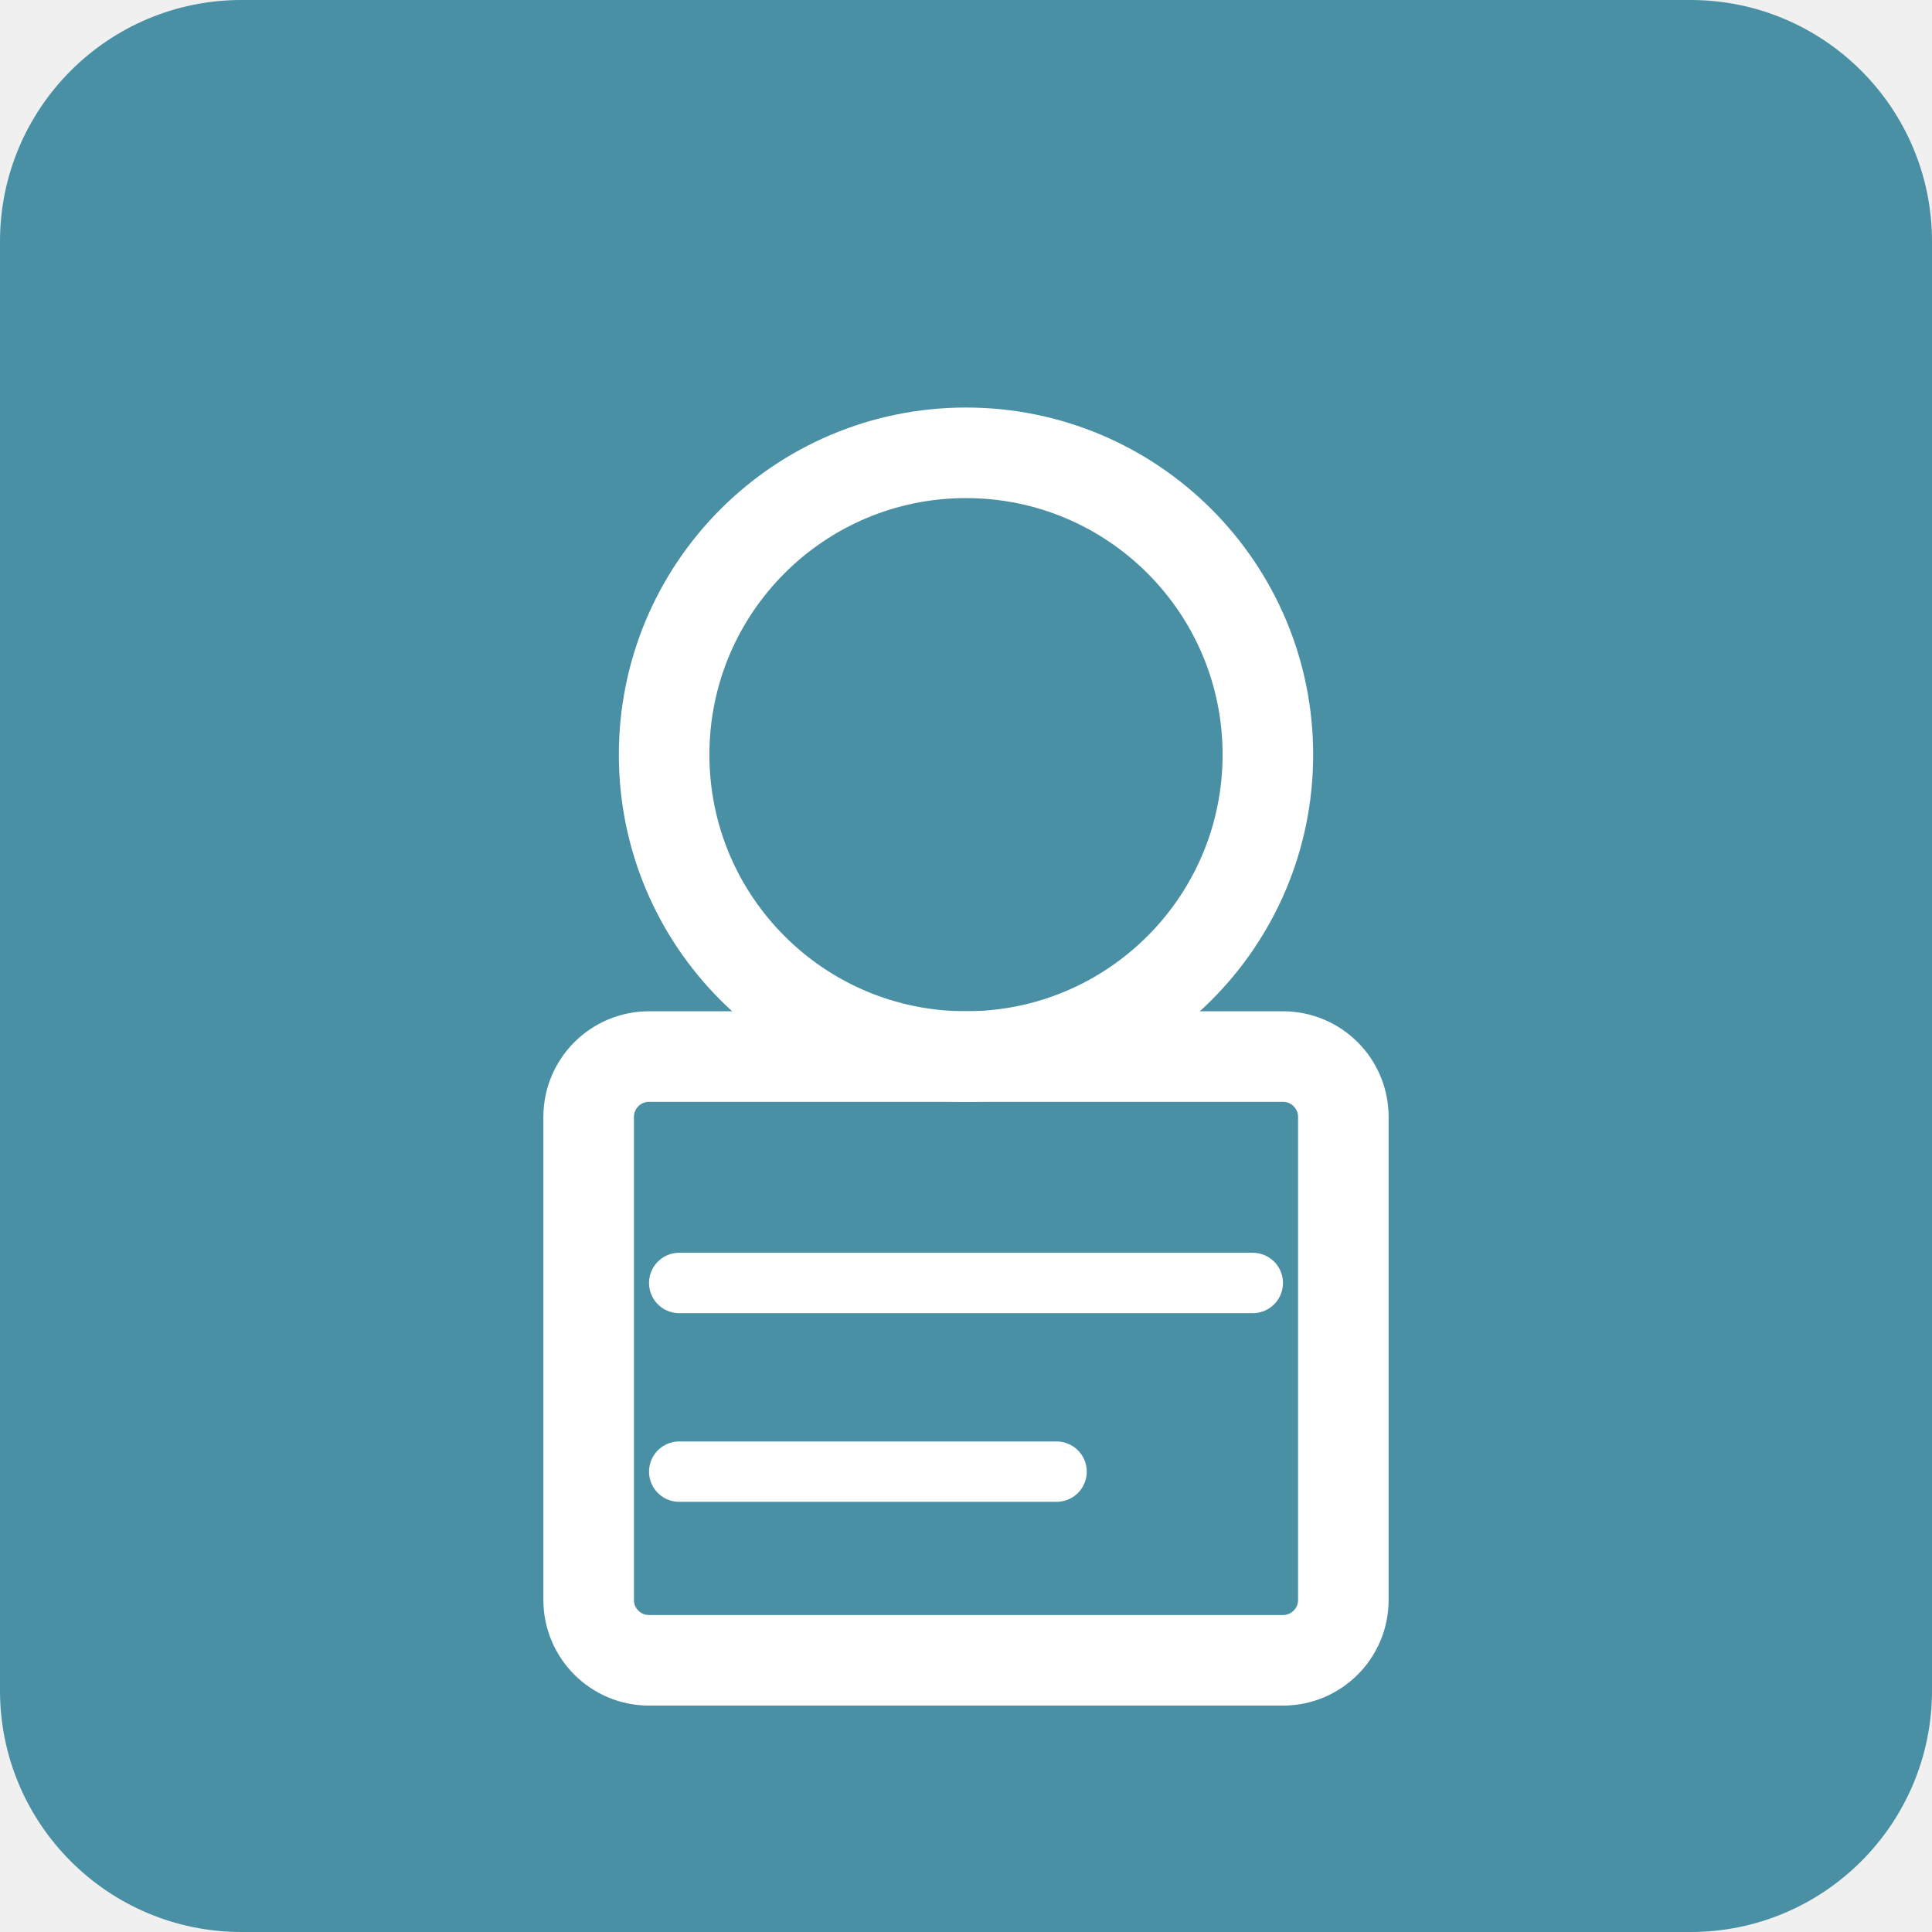
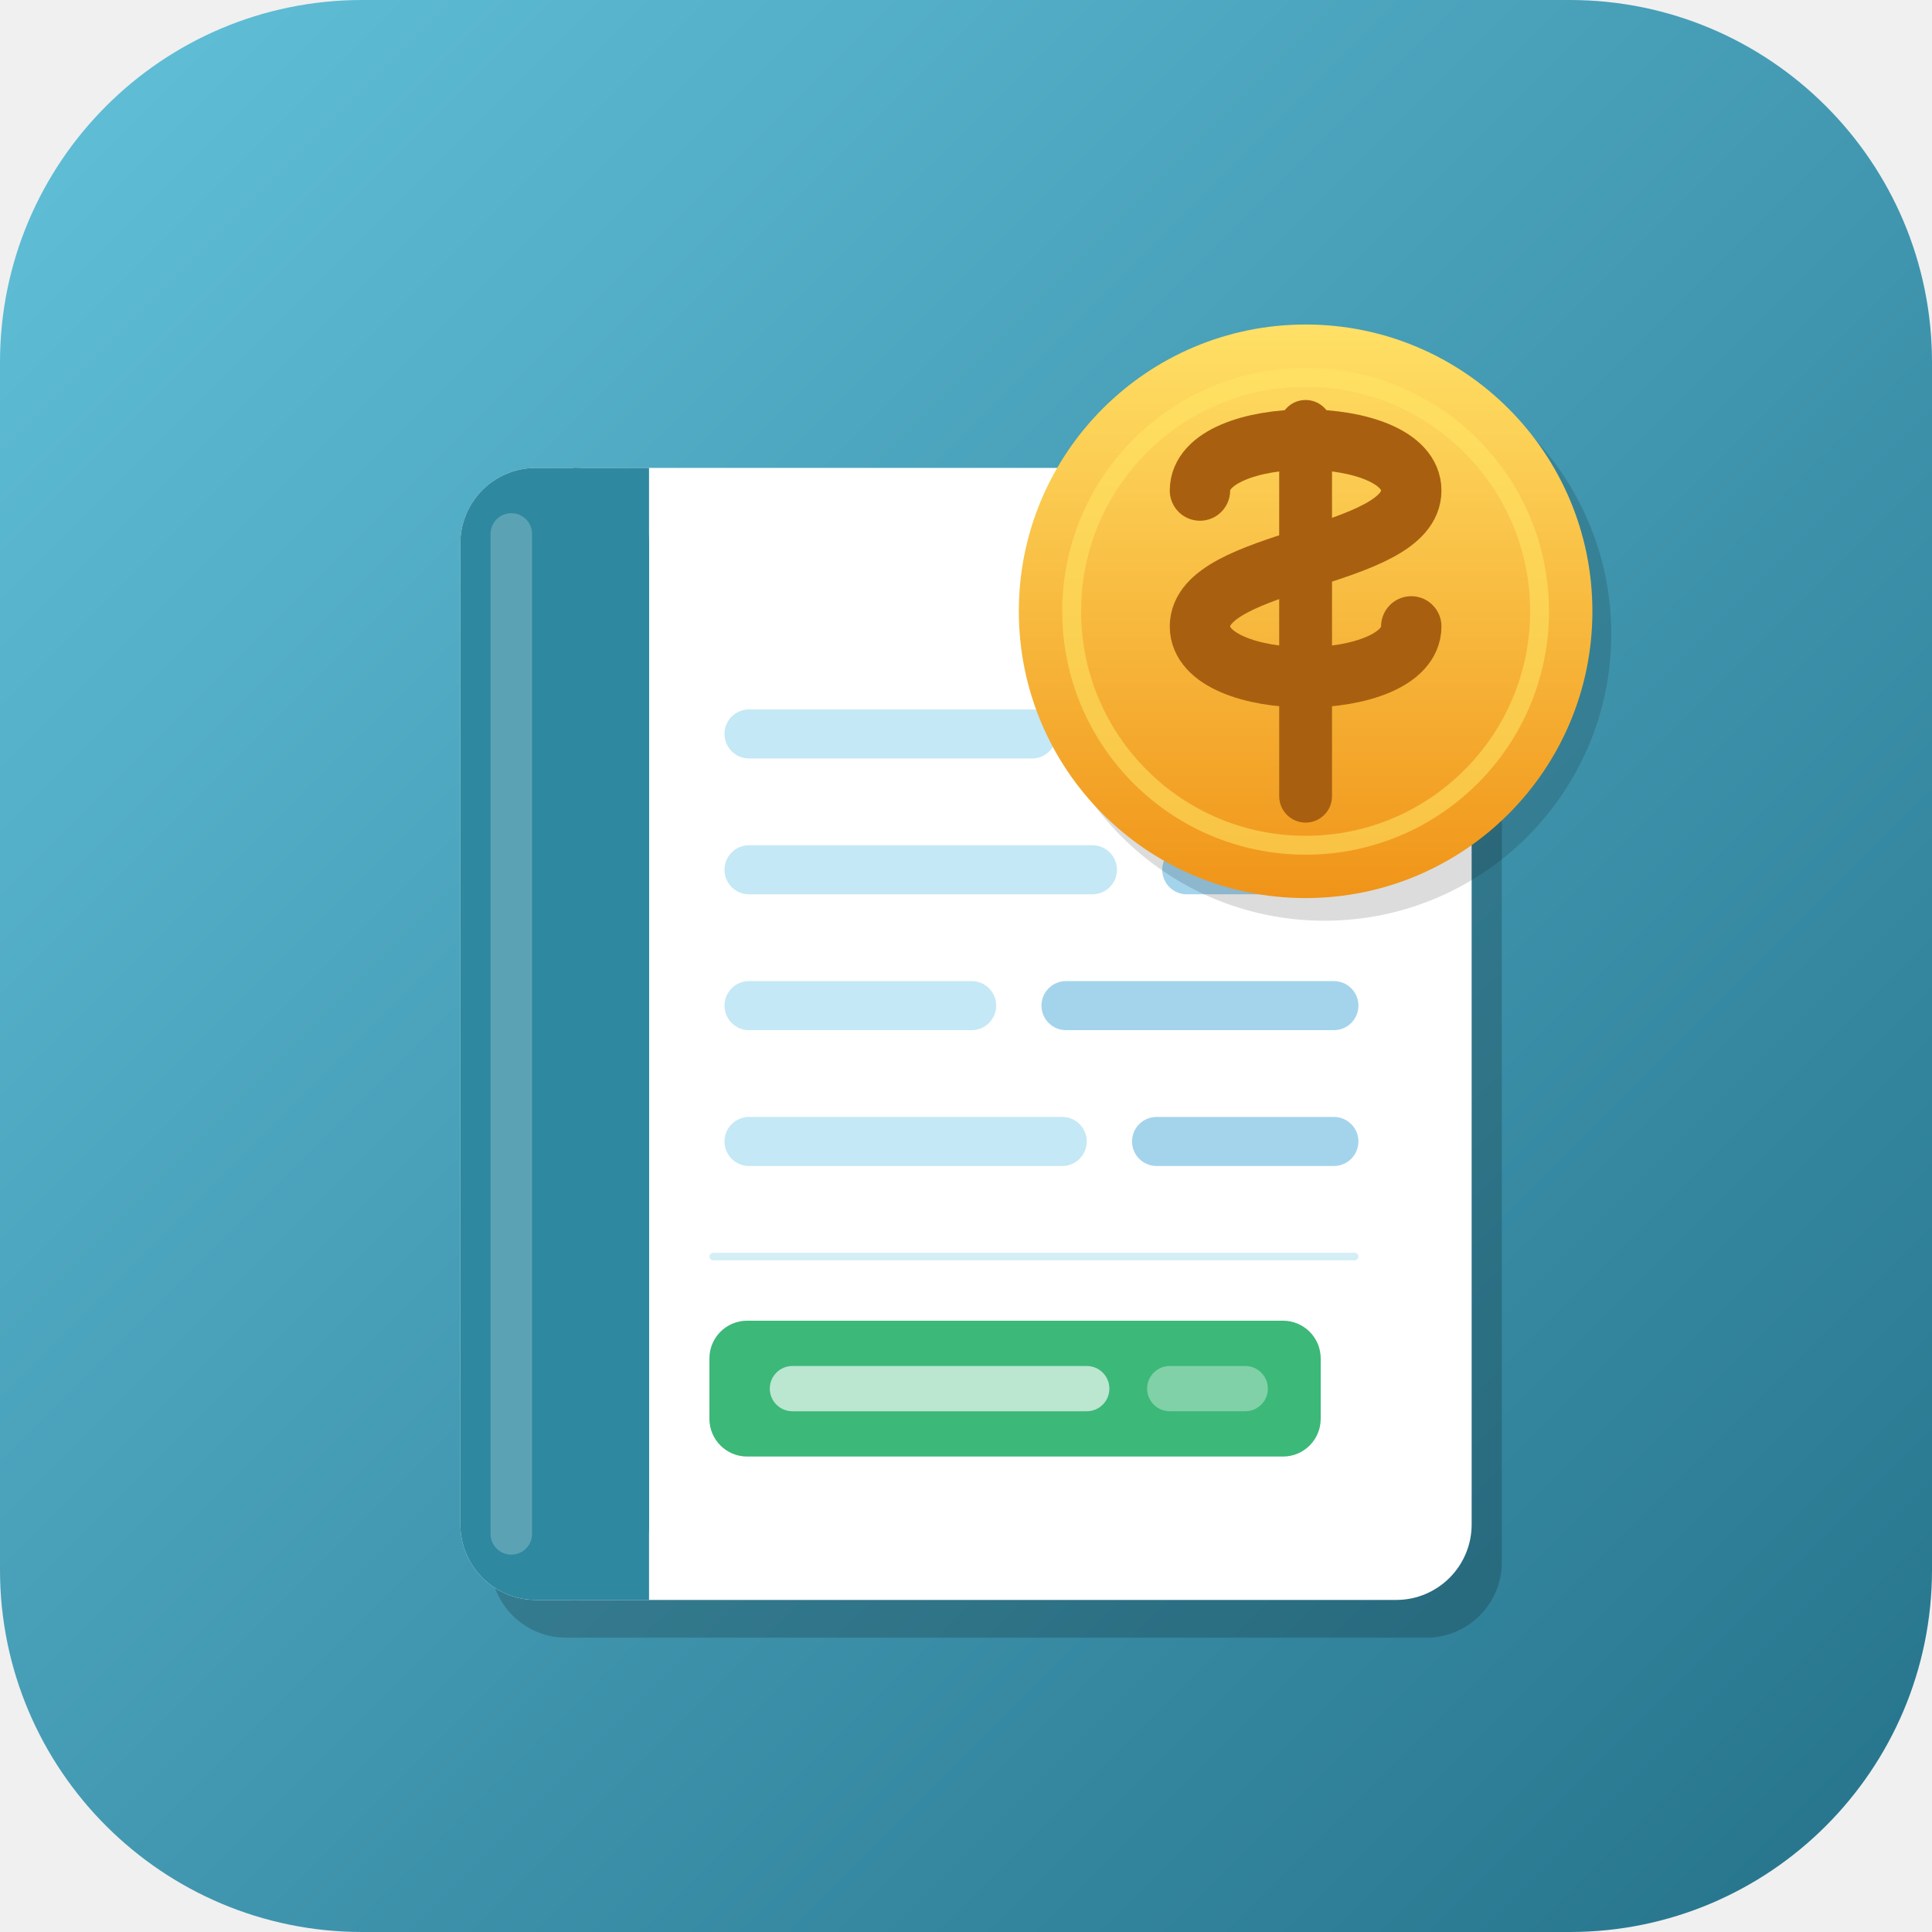
<svg xmlns="http://www.w3.org/2000/svg" width="512" height="512" viewBox="0 0 512 512">
-   <rect width="512" height="512" rx="64" fill="#4A90A4" />
-   <circle cx="256" cy="200" r="80" fill="none" stroke="white" stroke-width="24" />
-   <rect x="156" y="280" width="200" height="160" rx="16" fill="none" stroke="white" stroke-width="24" />
-   <line x1="180" y1="340" x2="332" y2="340" stroke="white" stroke-width="16" stroke-linecap="round" />
-   <line x1="180" y1="390" x2="280" y2="390" stroke="white" stroke-width="16" stroke-linecap="round" />
+   <defs>
+     <linearGradient id="bg" x1="0%" y1="0%" x2="100%" y2="100%">
+       <stop offset="0%" stop-color="#62C1DA" />
+       <stop offset="100%" stop-color="#24728A" />
+     </linearGradient>
+     <linearGradient id="coin" x1="0%" y1="0%" x2="0%" y2="100%">
+       <stop offset="0%" stop-color="#FFE066" />
+       <stop offset="100%" stop-color="#F09418" />
+     </linearGradient>
+   </defs>
+   <rect width="512" height="512" rx="96" fill="url(#bg)" />
+   <rect x="122" y="124" width="268" height="300" rx="20" fill="rgba(0,0,0,0.18)" transform="translate(8,10)" />
+   <rect x="122" y="124" width="268" height="300" rx="20" fill="white" />
+   <rect x="122" y="124" width="50" height="300" rx="20" fill="#2E88A0" />
+   <rect x="152" y="124" width="20" height="300" fill="#2E88A0" />
+   <rect x="130" y="136" width="11" height="276" rx="5.5" fill="rgba(255,255,255,0.22)" />
+   <rect x="192" y="188" width="88" height="13" rx="6.5" fill="#C4E8F5" />
+   <rect x="292" y="188" width="68" height="13" rx="6.5" fill="#A4D4EC" />
+   <rect x="192" y="224" width="104" height="13" rx="6.5" fill="#C4E8F5" />
+   <rect x="308" y="224" width="52" height="13" rx="6.5" fill="#A4D4EC" />
+   <rect x="192" y="260" width="72" height="13" rx="6.5" fill="#C4E8F5" />
+   <rect x="276" y="260" width="84" height="13" rx="6.5" fill="#A4D4EC" />
+   <rect x="192" y="296" width="96" height="13" rx="6.5" fill="#C4E8F5" />
+   <rect x="300" y="296" width="60" height="13" rx="6.5" fill="#A4D4EC" />
+   <rect x="188" y="332" width="172" height="2" rx="1" fill="#D4EEF6" />
+   <rect x="188" y="350" width="162" height="36" rx="10" fill="#3CB878" />
+   <rect x="204" y="362" width="90" height="12" rx="6" fill="rgba(255,255,255,0.65)" />
+   <rect x="304" y="362" width="32" height="12" rx="6" fill="rgba(255,255,255,0.35)" />
+   <circle cx="346" cy="162" r="76" fill="rgba(0,0,0,0.14)" transform="translate(5,6)" />
+   <circle cx="346" cy="162" r="76" fill="url(#coin)" />
+   <circle cx="346" cy="162" r="62" fill="none" stroke="rgba(255,230,100,0.55)" stroke-width="5" />
+   <rect x="339" y="106" width="14" height="112" rx="7" fill="#A86010" />
+   <path d="M318,130 C318,112 374,112 374,130 C374,148 318,148 318,166 C318,184 374,184 374,166" fill="none" stroke="#A86010" stroke-width="16" stroke-linecap="round" />
</svg>
